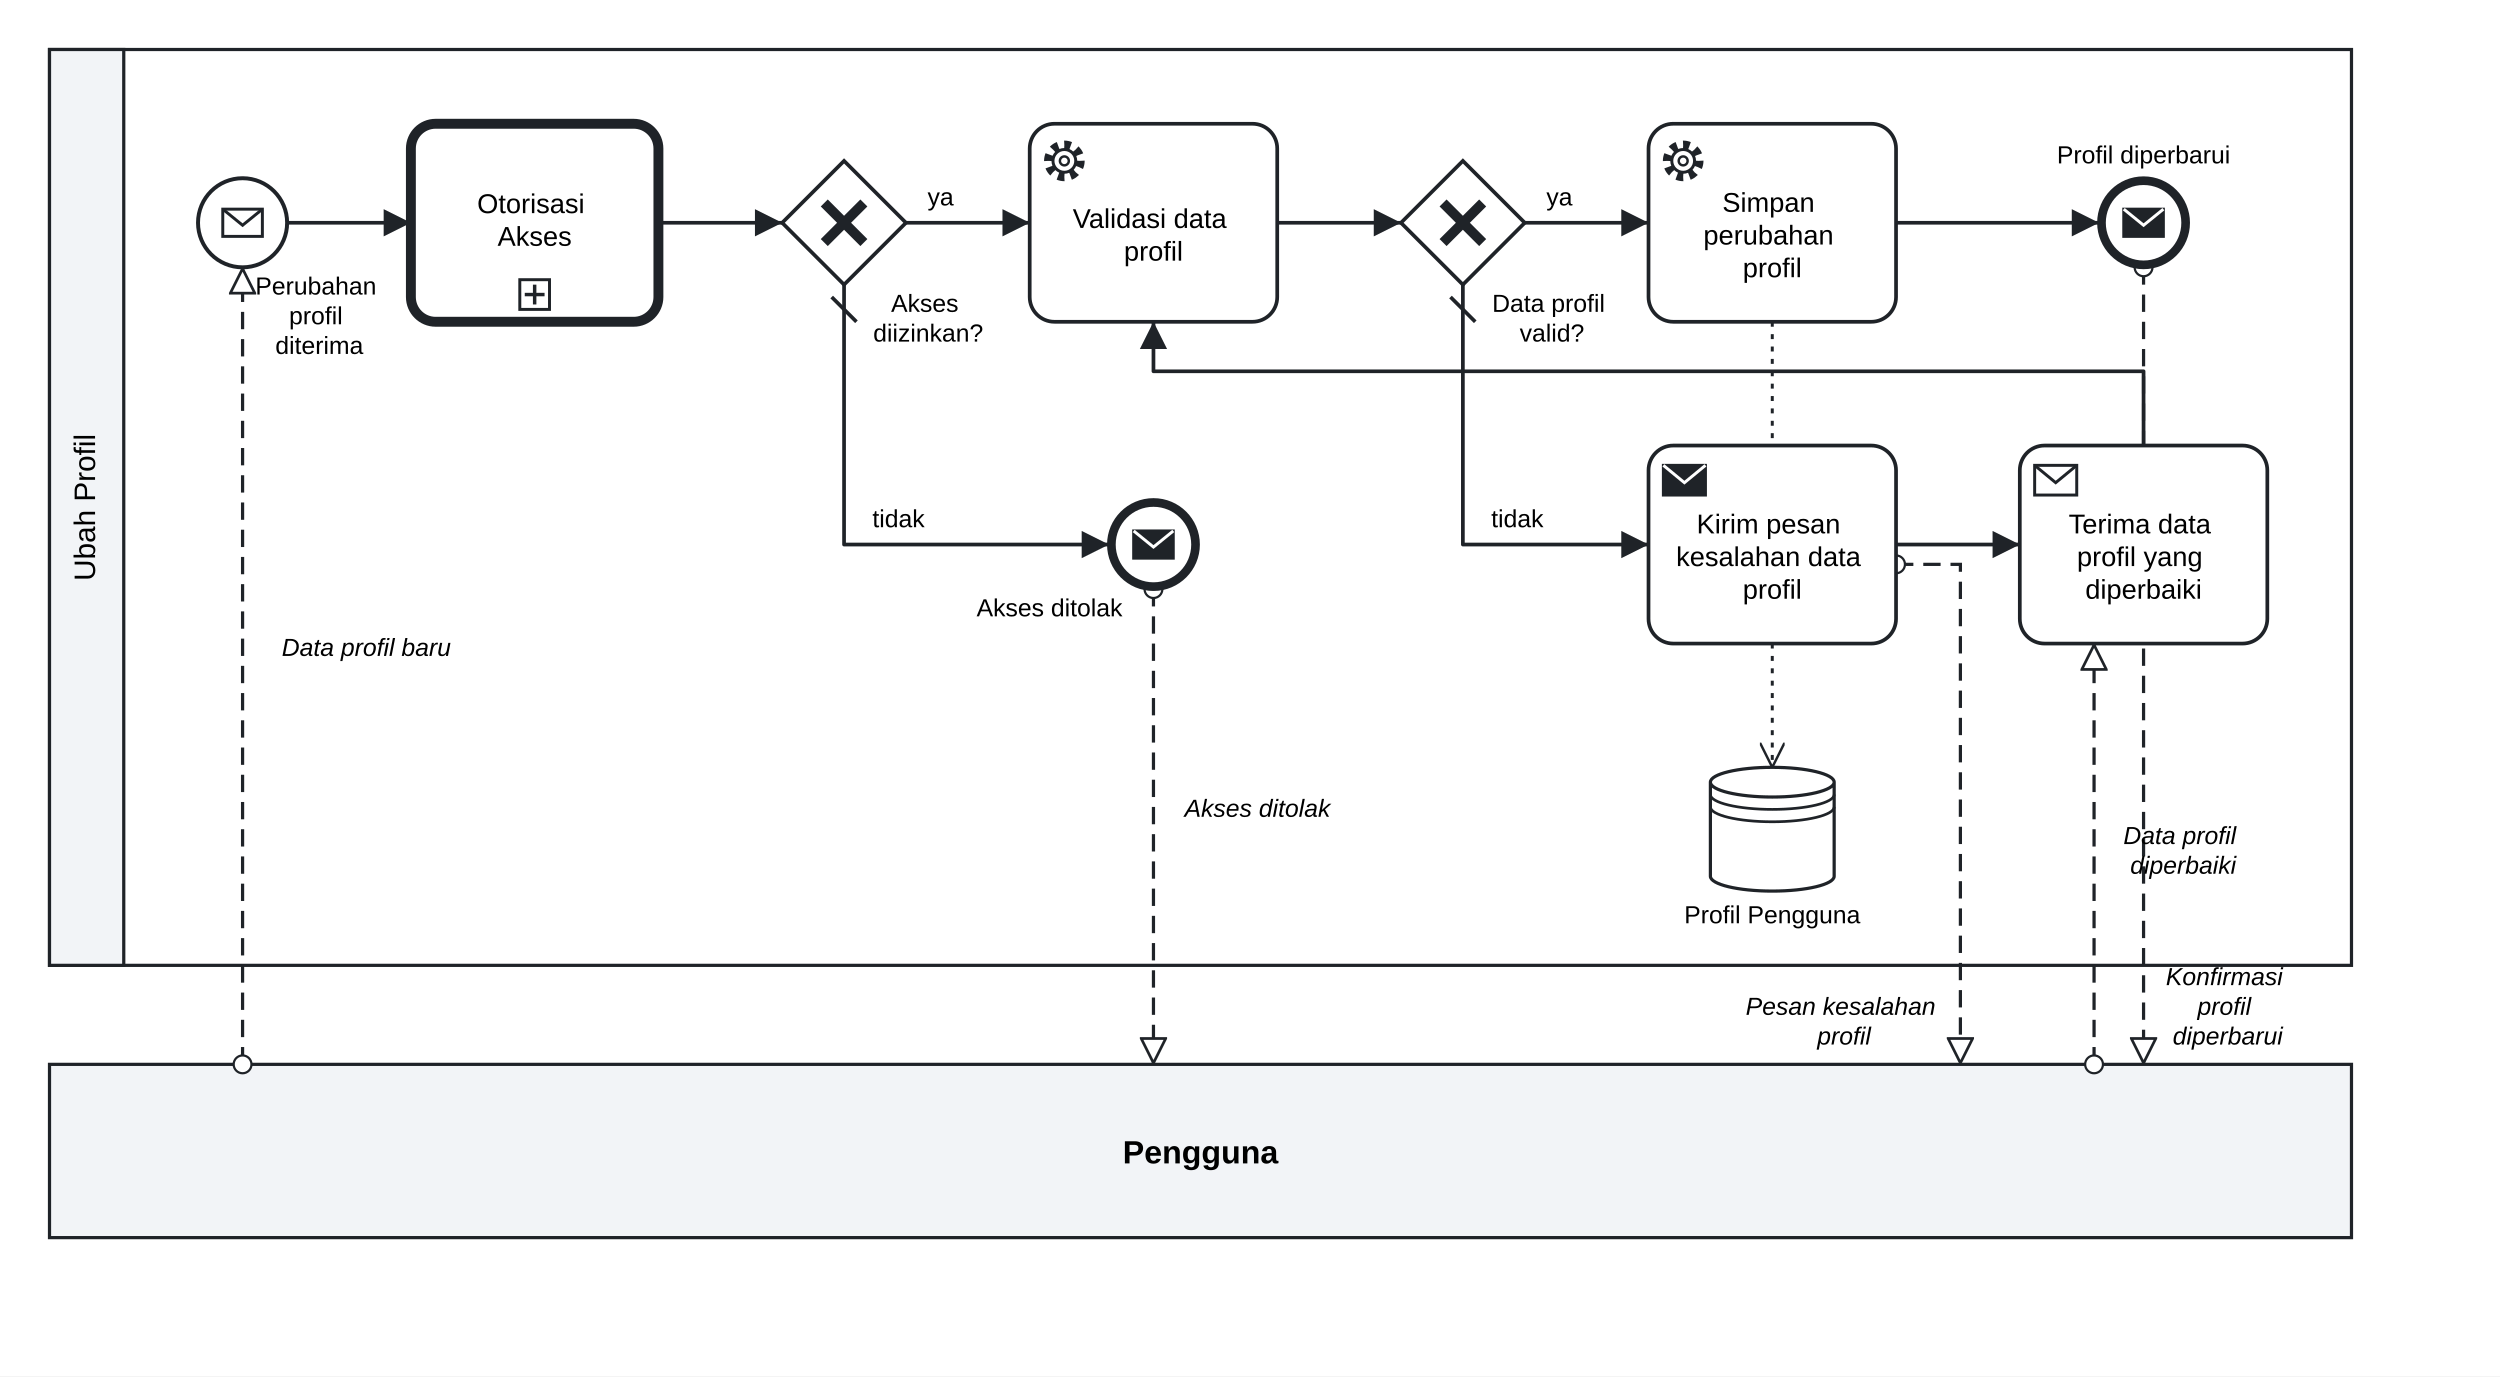
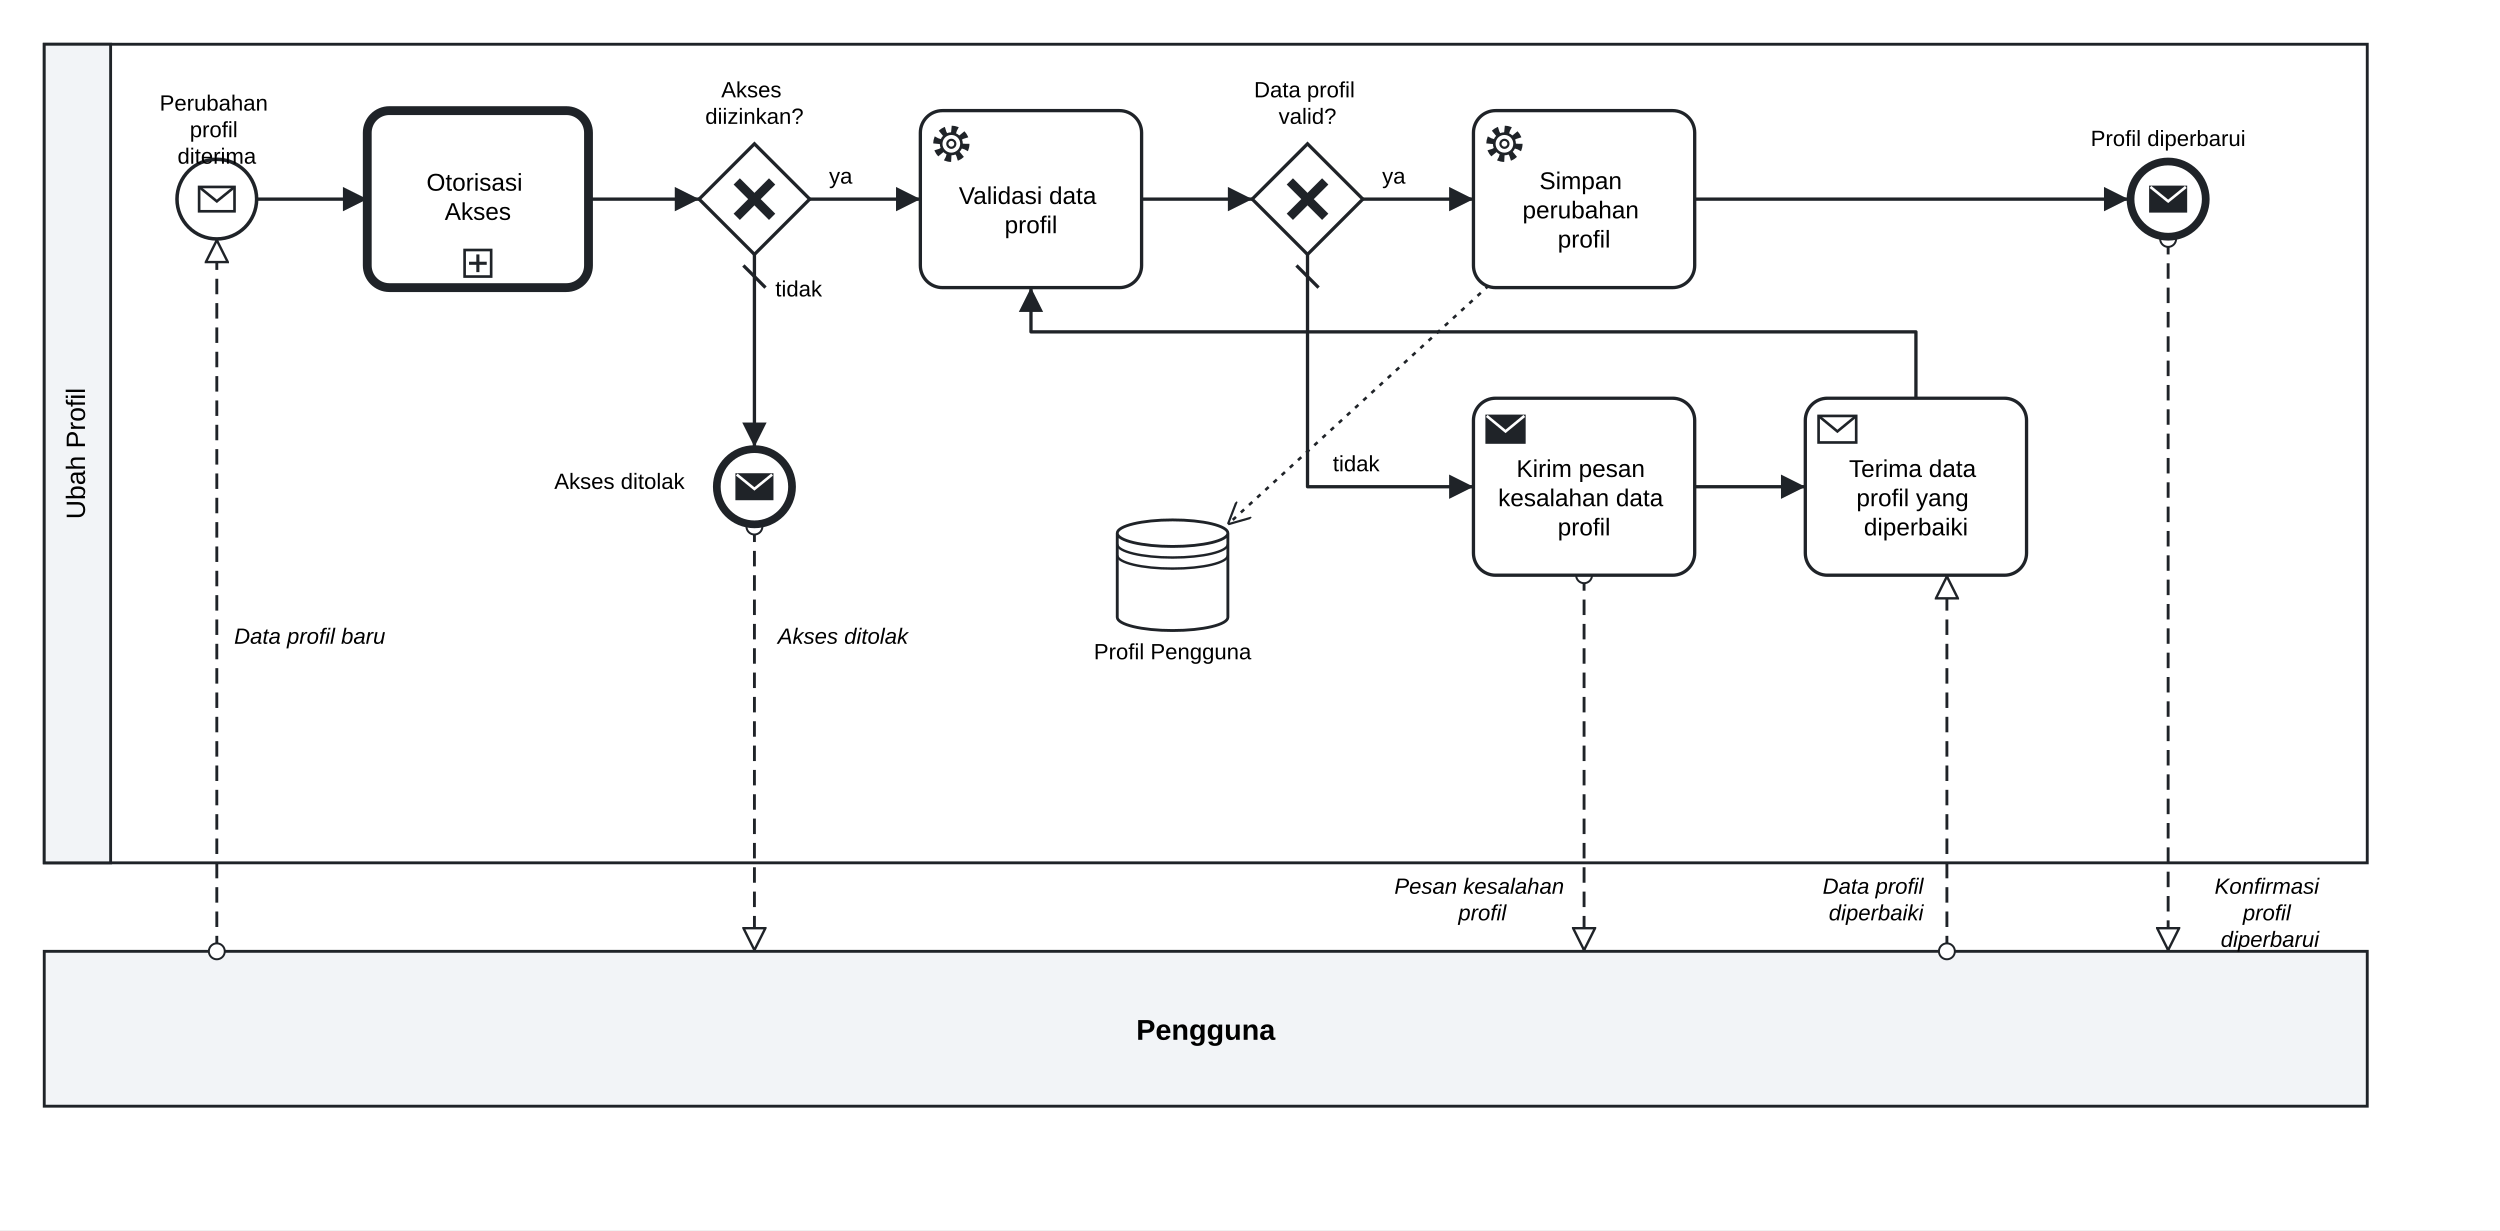
- <svg xmlns="http://www.w3.org/2000/svg" viewBox="-20 -20 1010 556" width="1010" height="556" font-family="Arial, Helvetica, sans-serif" role="img" aria-labelledby="tok-title tok-desc">
+ <svg xmlns="http://www.w3.org/2000/svg" viewBox="140 60 1130 556" width="1130" height="556" font-family="Arial, Helvetica, sans-serif" role="img" aria-labelledby="tok-title tok-desc">
  <defs>
    <marker id="seqEnd" viewBox="0 0 10 10" refX="10" refY="5" markerUnits="userSpaceOnUse" markerWidth="11" markerHeight="11" orient="auto">
      <path d="M0,0 L10,5 L0,10 z" fill="#1f2328" />
    </marker>
    <marker id="msgEnd" viewBox="0 0 10 10" refX="10" refY="5" markerUnits="userSpaceOnUse" markerWidth="11" markerHeight="11" orient="auto">
      <path d="M0.5,0.5 L9.5,5 L0.5,9.5 z" fill="#fff" stroke="#1f2328" />
    </marker>
    <marker id="msgStart" viewBox="0 0 10 10" refX="5" refY="5" markerUnits="userSpaceOnUse" markerWidth="9" markerHeight="9">
      <circle cx="5" cy="5" r="4" fill="#fff" stroke="#1f2328" />
    </marker>
    <marker id="assocEnd" viewBox="0 0 10 10" refX="10" refY="5" markerUnits="userSpaceOnUse" markerWidth="10" markerHeight="10" orient="auto">
      <path d="M0,0 L10,5 L0,10" fill="none" stroke="#1f2328" />
    </marker>
  </defs>
-   <rect x="-20" y="-20" width="1010" height="556" fill="#fff" />
-   <rect x="0.0" y="0.0" width="930.0" height="370.0" fill="#fff" stroke="#1f2328" stroke-width="1.3" />
-   <rect x="0.0" y="0.0" width="30" height="370.0" fill="#f2f4f7" stroke="#1f2328" stroke-width="1.3" />
-   <g transform="rotate(-90 15.0 185.0)">
-     <text x="15.0" y="185.0" font-size="12" text-anchor="middle" dominant-baseline="middle" transform="translate(0 0.0)">Ubah Profil</text>
+   <rect x="140" y="60" width="1130" height="556" fill="#fff" />
+   <rect x="160.0" y="80.0" width="1050.0" height="370.0" fill="#fff" stroke="#1f2328" stroke-width="1.3" />
+   <rect x="160.0" y="80.0" width="30" height="370.0" fill="#f2f4f7" stroke="#1f2328" stroke-width="1.3" />
+   <g transform="rotate(-90 175.0 265.0)">
+     <text x="175.0" y="265.0" font-size="12" text-anchor="middle" dominant-baseline="middle" transform="translate(0 0.0)">Ubah Profil</text>
  </g>
-   <rect x="0.0" y="410.0" width="930.0" height="70.0" fill="#f2f4f7" stroke="#1f2328" stroke-width="1.3" />
-   <text x="465.0" y="450.0" font-size="13" text-anchor="middle" font-weight="bold">
-     <tspan x="465.0" dy="0.0">Pengguna</tspan>
+   <rect x="160.0" y="490.0" width="1050.0" height="70.0" fill="#f2f4f7" stroke="#1f2328" stroke-width="1.3" />
+   <text x="685.0" y="530.0" font-size="13" text-anchor="middle" font-weight="bold">
+     <tspan x="685.0" dy="0.0">Pengguna</tspan>
  </text>
-   <polyline points="78.0,410.0 78.0,88.0" fill="none" stroke="#1f2328" stroke-width="1.3" stroke-dasharray="7 4" marker-start="url(#msgStart)" marker-end="url(#msgEnd)" />
-   <polyline points="446.0,218.0 446.0,410.0" fill="none" stroke="#1f2328" stroke-width="1.3" stroke-dasharray="7 4" marker-start="url(#msgStart)" marker-end="url(#msgEnd)" />
-   <polyline points="846.0,88.0 846.0,410.0" fill="none" stroke="#1f2328" stroke-width="1.3" stroke-dasharray="7 4" marker-start="url(#msgStart)" marker-end="url(#msgEnd)" />
-   <polyline points="746.0,208.0 772.0,208.0 772.0,410.0" fill="none" stroke="#1f2328" stroke-width="1.3" stroke-dasharray="7 4" marker-start="url(#msgStart)" marker-end="url(#msgEnd)" />
-   <polyline points="826.0,410.0 826.0,240.0" fill="none" stroke="#1f2328" stroke-width="1.3" stroke-dasharray="7 4" marker-start="url(#msgStart)" marker-end="url(#msgEnd)" />
-   <polyline points="696.0,110.0 696.0,290.0" fill="none" stroke="#1f2328" stroke-width="1.2" stroke-dasharray="2 3" marker-end="url(#assocEnd)" />
-   <polyline points="96.0,70.0 146.0,70.0" fill="none" stroke="#1f2328" stroke-width="1.5" stroke-linejoin="round" marker-end="url(#seqEnd)" />
-   <polyline points="246.0,70.0 296.0,70.0" fill="none" stroke="#1f2328" stroke-width="1.5" stroke-linejoin="round" marker-end="url(#seqEnd)" />
-   <polyline points="346.0,70.0 396.0,70.0" fill="none" stroke="#1f2328" stroke-width="1.5" stroke-linejoin="round" marker-end="url(#seqEnd)" />
-   <polyline points="321.0,95.0 321.0,200.0 428.0,200.0" fill="none" stroke="#1f2328" stroke-width="1.5" stroke-linejoin="round" marker-end="url(#seqEnd)" />
-   <line x1="316.0" y1="100.0" x2="326.0" y2="110.0" stroke="#1f2328" stroke-width="1.5" />
-   <polyline points="496.0,70.0 546.0,70.0" fill="none" stroke="#1f2328" stroke-width="1.5" stroke-linejoin="round" marker-end="url(#seqEnd)" />
-   <polyline points="596.0,70.0 646.0,70.0" fill="none" stroke="#1f2328" stroke-width="1.5" stroke-linejoin="round" marker-end="url(#seqEnd)" />
-   <polyline points="571.0,95.0 571.0,200.0 646.0,200.0" fill="none" stroke="#1f2328" stroke-width="1.5" stroke-linejoin="round" marker-end="url(#seqEnd)" />
-   <line x1="566.0" y1="100.0" x2="576.0" y2="110.0" stroke="#1f2328" stroke-width="1.5" />
-   <polyline points="746.0,200.0 796.0,200.0" fill="none" stroke="#1f2328" stroke-width="1.5" stroke-linejoin="round" marker-end="url(#seqEnd)" />
-   <polyline points="846.0,160.0 846.0,130.0 446.0,130.0 446.0,110.0" fill="none" stroke="#1f2328" stroke-width="1.5" stroke-linejoin="round" marker-end="url(#seqEnd)" />
-   <polyline points="746.0,70.0 828.0,70.0" fill="none" stroke="#1f2328" stroke-width="1.5" stroke-linejoin="round" marker-end="url(#seqEnd)" />
-   <circle cx="78.0" cy="70.0" r="18" fill="#fff" stroke="#1f2328" stroke-width="1.6" />
-   <rect x="70.0" y="64.5" width="16" height="11" fill="#fff" stroke="#1f2328" stroke-width="1.2" />
-   <polyline points="70.0,64.5 78.0,71.0 86.0,64.5" fill="none" stroke="#1f2328" stroke-width="1.2" />
-   <rect x="146.0" y="30.0" width="100.0" height="80.0" rx="10" fill="#fff" stroke="#1f2328" stroke-width="4" />
-   <text x="196.0" y="66.1" font-size="11" text-anchor="middle">
-     <tspan x="196.0" dy="0.0">Otorisasi</tspan>
-     <tspan x="196.0" dy="13.2">Akses</tspan>
+   <polyline points="238.0,490.0 238.0,168.0" fill="none" stroke="#1f2328" stroke-width="1.3" stroke-dasharray="7 4" marker-start="url(#msgStart)" marker-end="url(#msgEnd)" />
+   <polyline points="481.0,298.0 481.0,490.0" fill="none" stroke="#1f2328" stroke-width="1.3" stroke-dasharray="7 4" marker-start="url(#msgStart)" marker-end="url(#msgEnd)" />
+   <polyline points="1120.0,168.0 1120.0,490.0" fill="none" stroke="#1f2328" stroke-width="1.3" stroke-dasharray="7 4" marker-start="url(#msgStart)" marker-end="url(#msgEnd)" />
+   <polyline points="856.0,320.0 856.0,490.0" fill="none" stroke="#1f2328" stroke-width="1.3" stroke-dasharray="7 4" marker-start="url(#msgStart)" marker-end="url(#msgEnd)" />
+   <polyline points="1020.0,490.0 1020.0,320.0" fill="none" stroke="#1f2328" stroke-width="1.3" stroke-dasharray="7 4" marker-start="url(#msgStart)" marker-end="url(#msgEnd)" />
+   <polyline points="813.0,189.0 695.0,297.0" fill="none" stroke="#1f2328" stroke-width="1.2" stroke-dasharray="2 3" marker-end="url(#assocEnd)" />
+   <polyline points="256.0,150.0 306.0,150.0" fill="none" stroke="#1f2328" stroke-width="1.5" stroke-linejoin="round" marker-end="url(#seqEnd)" />
+   <polyline points="406.0,150.0 456.0,150.0" fill="none" stroke="#1f2328" stroke-width="1.5" stroke-linejoin="round" marker-end="url(#seqEnd)" />
+   <polyline points="506.0,150.0 556.0,150.0" fill="none" stroke="#1f2328" stroke-width="1.5" stroke-linejoin="round" marker-end="url(#seqEnd)" />
+   <polyline points="481.0,175.0 481.0,262.0" fill="none" stroke="#1f2328" stroke-width="1.5" stroke-linejoin="round" marker-end="url(#seqEnd)" />
+   <line x1="476.0" y1="180.0" x2="486.0" y2="190.0" stroke="#1f2328" stroke-width="1.5" />
+   <polyline points="1006.0,240.0 1006.0,210.0 606.0,210.0 606.0,190.0" fill="none" stroke="#1f2328" stroke-width="1.5" stroke-linejoin="round" marker-end="url(#seqEnd)" />
+   <polyline points="656.0,150.0 706.0,150.0" fill="none" stroke="#1f2328" stroke-width="1.5" stroke-linejoin="round" marker-end="url(#seqEnd)" />
+   <polyline points="756.0,150.0 806.0,150.0" fill="none" stroke="#1f2328" stroke-width="1.5" stroke-linejoin="round" marker-end="url(#seqEnd)" />
+   <polyline points="731.0,175.0 731.0,280.0 806.0,280.0" fill="none" stroke="#1f2328" stroke-width="1.5" stroke-linejoin="round" marker-end="url(#seqEnd)" />
+   <line x1="726.0" y1="180.0" x2="736.0" y2="190.0" stroke="#1f2328" stroke-width="1.5" />
+   <polyline points="906.0,150.0 1102.0,150.0" fill="none" stroke="#1f2328" stroke-width="1.5" stroke-linejoin="round" marker-end="url(#seqEnd)" />
+   <polyline points="906.0,280.0 956.0,280.0" fill="none" stroke="#1f2328" stroke-width="1.5" stroke-linejoin="round" marker-end="url(#seqEnd)" />
+   <circle cx="238.0" cy="150.0" r="18" fill="#fff" stroke="#1f2328" stroke-width="1.6" />
+   <rect x="230.0" y="144.5" width="16" height="11" fill="#fff" stroke="#1f2328" stroke-width="1.2" />
+   <polyline points="230.0,144.5 238.0,151.0 246.0,144.5" fill="none" stroke="#1f2328" stroke-width="1.2" />
+   <rect x="306.0" y="110.0" width="100.0" height="80.0" rx="10" fill="#fff" stroke="#1f2328" stroke-width="4" />
+   <text x="356.0" y="146.2" font-size="11" text-anchor="middle">
+     <tspan x="356.0" dy="0.0">Otorisasi</tspan>
+     <tspan x="356.0" dy="13.2">Akses</tspan>
  </text>
-   <rect x="190.0" y="93.0" width="12" height="12" fill="#fff" stroke="#1f2328" stroke-width="1.2" />
-   <path d="M192.0,99.0 h8 M196.0,95.0 v8" stroke="#1f2328" stroke-width="1.4" />
-   <polygon points="321.0,45.0 346.0,70.0 321.0,95.0 296.0,70.0" fill="#fff" stroke="#1f2328" stroke-width="1.5" />
-   <path d="M313.0,62.0 L329.0,78.0 M329.0,62.0 L313.0,78.0" stroke="#1f2328" stroke-width="4" />
-   <circle cx="446.0" cy="200.0" r="17" fill="#fff" stroke="#1f2328" stroke-width="3.5" />
-   <rect x="438.0" y="194.5" width="16" height="11" fill="#1f2328" stroke="#1f2328" stroke-width="1.2" />
-   <polyline points="438.0,194.5 446.0,201.0 454.0,194.5" fill="none" stroke="#fff" stroke-width="1.2" />
-   <rect x="396.0" y="30.0" width="100.0" height="80.0" rx="10" fill="#fff" stroke="#1f2328" stroke-width="1.5" />
-   <circle cx="410.0" cy="45.0" r="6.5" fill="none" stroke="#1f2328" stroke-width="3.4" stroke-dasharray="2.6 2.5" />
-   <circle cx="410.0" cy="45.0" r="4.6" fill="#fff" stroke="#1f2328" stroke-width="1.2" />
-   <circle cx="410.0" cy="45.0" r="1.8" fill="none" stroke="#1f2328" stroke-width="1" />
-   <text x="446.0" y="72.1" font-size="11" text-anchor="middle">
-     <tspan x="446.0" dy="0.0">Validasi data</tspan>
-     <tspan x="446.0" dy="13.2">profil</tspan>
+   <rect x="350.0" y="173.0" width="12" height="12" fill="#fff" stroke="#1f2328" stroke-width="1.2" />
+   <path d="M352.0,179.0 h8 M356.0,175.0 v8" stroke="#1f2328" stroke-width="1.4" />
+   <polygon points="481.0,125.0 506.0,150.0 481.0,175.0 456.0,150.0" fill="#fff" stroke="#1f2328" stroke-width="1.5" />
+   <path d="M473.0,142.0 L489.0,158.0 M489.0,142.0 L473.0,158.0" stroke="#1f2328" stroke-width="4" />
+   <rect x="556.0" y="110.0" width="100.0" height="80.0" rx="10" fill="#fff" stroke="#1f2328" stroke-width="1.5" />
+   <circle cx="570.0" cy="125.0" r="6.5" fill="none" stroke="#1f2328" stroke-width="3.4" stroke-dasharray="2.6 2.5" />
+   <circle cx="570.0" cy="125.0" r="4.6" fill="#fff" stroke="#1f2328" stroke-width="1.2" />
+   <circle cx="570.0" cy="125.0" r="1.8" fill="none" stroke="#1f2328" stroke-width="1" />
+   <text x="606.0" y="152.2" font-size="11" text-anchor="middle">
+     <tspan x="606.0" dy="0.0">Validasi data</tspan>
+     <tspan x="606.0" dy="13.2">profil</tspan>
  </text>
-   <polygon points="571.0,45.0 596.0,70.0 571.0,95.0 546.0,70.0" fill="#fff" stroke="#1f2328" stroke-width="1.5" />
-   <path d="M563.0,62.0 L579.0,78.0 M579.0,62.0 L563.0,78.0" stroke="#1f2328" stroke-width="4" />
-   <rect x="646.0" y="30.0" width="100.0" height="80.0" rx="10" fill="#fff" stroke="#1f2328" stroke-width="1.5" />
-   <circle cx="660.0" cy="45.0" r="6.5" fill="none" stroke="#1f2328" stroke-width="3.4" stroke-dasharray="2.6 2.5" />
-   <circle cx="660.0" cy="45.0" r="4.6" fill="#fff" stroke="#1f2328" stroke-width="1.2" />
-   <circle cx="660.0" cy="45.0" r="1.8" fill="none" stroke="#1f2328" stroke-width="1" />
-   <text x="696.0" y="65.6" font-size="11" text-anchor="middle">
-     <tspan x="696.0" dy="0.0">Simpan</tspan>
-     <tspan x="696.0" dy="13.2">perubahan</tspan>
-     <tspan x="696.0" dy="13.2">profil</tspan>
+   <polygon points="731.0,125.0 756.0,150.0 731.0,175.0 706.0,150.0" fill="#fff" stroke="#1f2328" stroke-width="1.5" />
+   <path d="M723.0,142.0 L739.0,158.0 M739.0,142.0 L723.0,158.0" stroke="#1f2328" stroke-width="4" />
+   <rect x="806.0" y="110.0" width="100.0" height="80.0" rx="10" fill="#fff" stroke="#1f2328" stroke-width="1.5" />
+   <circle cx="820.0" cy="125.0" r="6.5" fill="none" stroke="#1f2328" stroke-width="3.4" stroke-dasharray="2.6 2.5" />
+   <circle cx="820.0" cy="125.0" r="4.6" fill="#fff" stroke="#1f2328" stroke-width="1.2" />
+   <circle cx="820.0" cy="125.0" r="1.8" fill="none" stroke="#1f2328" stroke-width="1" />
+   <text x="856.0" y="145.5" font-size="11" text-anchor="middle">
+     <tspan x="856.0" dy="0.0">Simpan</tspan>
+     <tspan x="856.0" dy="13.2">perubahan</tspan>
+     <tspan x="856.0" dy="13.2">profil</tspan>
  </text>
-   <circle cx="846.0" cy="70.0" r="17" fill="#fff" stroke="#1f2328" stroke-width="3.5" />
-   <rect x="838.0" y="64.5" width="16" height="11" fill="#1f2328" stroke="#1f2328" stroke-width="1.2" />
-   <polyline points="838.0,64.5 846.0,71.0 854.0,64.5" fill="none" stroke="#fff" stroke-width="1.2" />
-   <rect x="646.0" y="160.0" width="100.0" height="80.0" rx="10" fill="#fff" stroke="#1f2328" stroke-width="1.5" />
-   <rect x="652.0" y="168.0" width="17" height="12" fill="#1f2328" stroke="#1f2328" stroke-width="1.2" />
-   <polyline points="652.0,168.0 660.5,175.0 669.0,168.0" fill="none" stroke="#fff" stroke-width="1.2" />
-   <text x="696.0" y="195.5" font-size="11" text-anchor="middle">
-     <tspan x="696.0" dy="0.0">Kirim pesan</tspan>
-     <tspan x="696.0" dy="13.2">kesalahan data</tspan>
-     <tspan x="696.0" dy="13.2">profil</tspan>
+   <rect x="806.0" y="240.0" width="100.0" height="80.0" rx="10" fill="#fff" stroke="#1f2328" stroke-width="1.5" />
+   <rect x="812.0" y="248.0" width="17" height="12" fill="#1f2328" stroke="#1f2328" stroke-width="1.2" />
+   <polyline points="812.0,248.0 820.5,255.0 829.0,248.0" fill="none" stroke="#fff" stroke-width="1.2" />
+   <text x="856.0" y="275.6" font-size="11" text-anchor="middle">
+     <tspan x="856.0" dy="0.0">Kirim pesan</tspan>
+     <tspan x="856.0" dy="13.2">kesalahan data</tspan>
+     <tspan x="856.0" dy="13.2">profil</tspan>
  </text>
-   <rect x="796.0" y="160.0" width="100.0" height="80.0" rx="10" fill="#fff" stroke="#1f2328" stroke-width="1.5" />
-   <rect x="802.0" y="168.0" width="17" height="12" fill="#fff" stroke="#1f2328" stroke-width="1.2" />
-   <polyline points="802.0,168.0 810.5,175.0 819.0,168.0" fill="none" stroke="#1f2328" stroke-width="1.2" />
-   <text x="846.0" y="195.5" font-size="11" text-anchor="middle">
-     <tspan x="846.0" dy="0.0">Terima data</tspan>
-     <tspan x="846.0" dy="13.2">profil yang</tspan>
-     <tspan x="846.0" dy="13.2">diperbaiki</tspan>
+   <rect x="956.0" y="240.0" width="100.0" height="80.0" rx="10" fill="#fff" stroke="#1f2328" stroke-width="1.5" />
+   <rect x="962.0" y="248.0" width="17" height="12" fill="#fff" stroke="#1f2328" stroke-width="1.2" />
+   <polyline points="962.0,248.0 970.5,255.0 979.0,248.0" fill="none" stroke="#1f2328" stroke-width="1.2" />
+   <text x="1006.0" y="275.6" font-size="11" text-anchor="middle">
+     <tspan x="1006.0" dy="0.0">Terima data</tspan>
+     <tspan x="1006.0" dy="13.2">profil yang</tspan>
+     <tspan x="1006.0" dy="13.2">diperbaiki</tspan>
  </text>
-   <path d="M671.0,296.0 a25.0,6 0 0 0 50.0,0 a25.0,6 0 0 0 -50.0,0 v38.0 a25.0,6 0 0 0 50.0,0 v-38.0" fill="#fff" stroke="#1f2328" stroke-width="1.3" />
-   <path d="M671.0,301.0 a25.0,6 0 0 0 50.0,0 M671.0,306.0 a25.0,6 0 0 0 50.0,0" fill="none" stroke="#1f2328" stroke-width="1.1" />
-   <text x="128.0" y="245.0" font-size="10" text-anchor="middle" font-style="italic">
-     <tspan x="128.0" dy="0.0">Data profil baru</tspan>
+   <circle cx="481.0" cy="280.0" r="17" fill="#fff" stroke="#1f2328" stroke-width="3.5" />
+   <rect x="473.0" y="274.5" width="16" height="11" fill="#1f2328" stroke="#1f2328" stroke-width="1.2" />
+   <polyline points="473.0,274.5 481.0,281.0 489.0,274.5" fill="none" stroke="#fff" stroke-width="1.2" />
+   <circle cx="1120.0" cy="150.0" r="17" fill="#fff" stroke="#1f2328" stroke-width="3.5" />
+   <rect x="1112.0" y="144.5" width="16" height="11" fill="#1f2328" stroke="#1f2328" stroke-width="1.2" />
+   <polyline points="1112.0,144.5 1120.0,151.0 1128.0,144.5" fill="none" stroke="#fff" stroke-width="1.2" />
+   <path d="M645.0,301.0 a25.0,6 0 0 0 50.0,0 a25.0,6 0 0 0 -50.0,0 v38.0 a25.0,6 0 0 0 50.0,0 v-38.0" fill="#fff" stroke="#1f2328" stroke-width="1.3" />
+   <path d="M645.0,306.0 a25.0,6 0 0 0 50.0,0 M645.0,311.0 a25.0,6 0 0 0 50.0,0" fill="none" stroke="#1f2328" stroke-width="1.1" />
+   <text x="280.0" y="351.0" font-size="10" text-anchor="middle" font-style="italic">
+     <tspan x="280.0" dy="0.0">Data profil baru</tspan>
  </text>
-   <text x="488.0" y="310.0" font-size="10" text-anchor="middle" font-style="italic">
-     <tspan x="488.0" dy="0.0">Akses ditolak</tspan>
+   <text x="521.0" y="351.0" font-size="10" text-anchor="middle" font-style="italic">
+     <tspan x="521.0" dy="0.0">Akses ditolak</tspan>
  </text>
-   <text x="880.0" y="378.0" font-size="10" text-anchor="middle" font-style="italic">
-     <tspan x="880.0" dy="0.0">Konfirmasi</tspan>
-     <tspan x="880.0" dy="12.0">profil</tspan>
-     <tspan x="880.0" dy="12.0">diperbarui</tspan>
+   <text x="1166.0" y="464.0" font-size="10" text-anchor="middle" font-style="italic">
+     <tspan x="1166.0" dy="0.0">Konfirmasi</tspan>
+     <tspan x="1166.0" dy="12.0">profil</tspan>
+     <tspan x="1166.0" dy="12.0">diperbarui</tspan>
  </text>
-   <text x="725.0" y="390.0" font-size="10" text-anchor="middle" font-style="italic">
-     <tspan x="725.0" dy="0.0">Pesan kesalahan</tspan>
-     <tspan x="725.0" dy="12.0">profil</tspan>
+   <text x="810.0" y="464.0" font-size="10" text-anchor="middle" font-style="italic">
+     <tspan x="810.0" dy="0.0">Pesan kesalahan</tspan>
+     <tspan x="810.0" dy="12.0">profil</tspan>
  </text>
-   <text x="862.0" y="321.0" font-size="10" text-anchor="middle" font-style="italic">
-     <tspan x="862.0" dy="0.0">Data profil</tspan>
-     <tspan x="862.0" dy="12.0">diperbaiki</tspan>
+   <text x="988.0" y="464.0" font-size="10" text-anchor="middle" font-style="italic">
+     <tspan x="988.0" dy="0.0">Data profil</tspan>
+     <tspan x="988.0" dy="12.0">diperbaiki</tspan>
  </text>
-   <text x="360.0" y="63.0" font-size="10" text-anchor="middle">
-     <tspan x="360.0" dy="0.0">ya</tspan>
+   <text x="520.0" y="143.0" font-size="10" text-anchor="middle">
+     <tspan x="520.0" dy="0.0">ya</tspan>
  </text>
-   <text x="343.0" y="193.0" font-size="10" text-anchor="middle">
-     <tspan x="343.0" dy="0.0">tidak</tspan>
+   <text x="501.0" y="194.0" font-size="10" text-anchor="middle">
+     <tspan x="501.0" dy="0.0">tidak</tspan>
  </text>
-   <text x="610.0" y="63.0" font-size="10" text-anchor="middle">
-     <tspan x="610.0" dy="0.0">ya</tspan>
+   <text x="770.0" y="143.0" font-size="10" text-anchor="middle">
+     <tspan x="770.0" dy="0.0">ya</tspan>
  </text>
-   <text x="593.0" y="193.0" font-size="10" text-anchor="middle">
-     <tspan x="593.0" dy="0.0">tidak</tspan>
+   <text x="753.0" y="273.0" font-size="10" text-anchor="middle">
+     <tspan x="753.0" dy="0.0">tidak</tspan>
  </text>
-   <text x="109.0" y="99.0" font-size="10" text-anchor="middle">
-     <tspan x="109.0" dy="0.0">Perubahan</tspan>
-     <tspan x="109.0" dy="12.0">profil</tspan>
-     <tspan x="109.0" dy="12.0">diterima</tspan>
+   <text x="238.0" y="110.0" font-size="10" text-anchor="middle">
+     <tspan x="238.0" dy="0.0">Perubahan</tspan>
+     <tspan x="238.0" dy="12.0">profil</tspan>
+     <tspan x="238.0" dy="12.0">diterima</tspan>
  </text>
-   <text x="355.0" y="106.0" font-size="10" text-anchor="middle">
-     <tspan x="355.0" dy="0.0">Akses</tspan>
-     <tspan x="355.0" dy="12.0">diizinkan?</tspan>
+   <text x="481.0" y="104.0" font-size="10" text-anchor="middle">
+     <tspan x="481.0" dy="0.0">Akses</tspan>
+     <tspan x="481.0" dy="12.0">diizinkan?</tspan>
  </text>
-   <text x="404.0" y="229.0" font-size="10" text-anchor="middle">
-     <tspan x="404.0" dy="0.0">Akses ditolak</tspan>
+   <text x="731.0" y="104.0" font-size="10" text-anchor="middle">
+     <tspan x="731.0" dy="0.0">Data profil</tspan>
+     <tspan x="731.0" dy="12.0">valid?</tspan>
  </text>
-   <text x="607.0" y="106.0" font-size="10" text-anchor="middle">
-     <tspan x="607.0" dy="0.0">Data profil</tspan>
-     <tspan x="607.0" dy="12.0">valid?</tspan>
+   <text x="420.0" y="281.0" font-size="10" text-anchor="middle">
+     <tspan x="420.0" dy="0.0">Akses ditolak</tspan>
  </text>
-   <text x="846.0" y="46.0" font-size="10" text-anchor="middle">
-     <tspan x="846.0" dy="0.0">Profil diperbarui</tspan>
+   <text x="1120.0" y="126.0" font-size="10" text-anchor="middle">
+     <tspan x="1120.0" dy="0.0">Profil diperbarui</tspan>
  </text>
-   <text x="696.0" y="353.0" font-size="10" text-anchor="middle">
-     <tspan x="696.0" dy="0.0">Profil Pengguna</tspan>
+   <text x="670.0" y="358.0" font-size="10" text-anchor="middle">
+     <tspan x="670.0" dy="0.0">Profil Pengguna</tspan>
  </text>
</svg>
